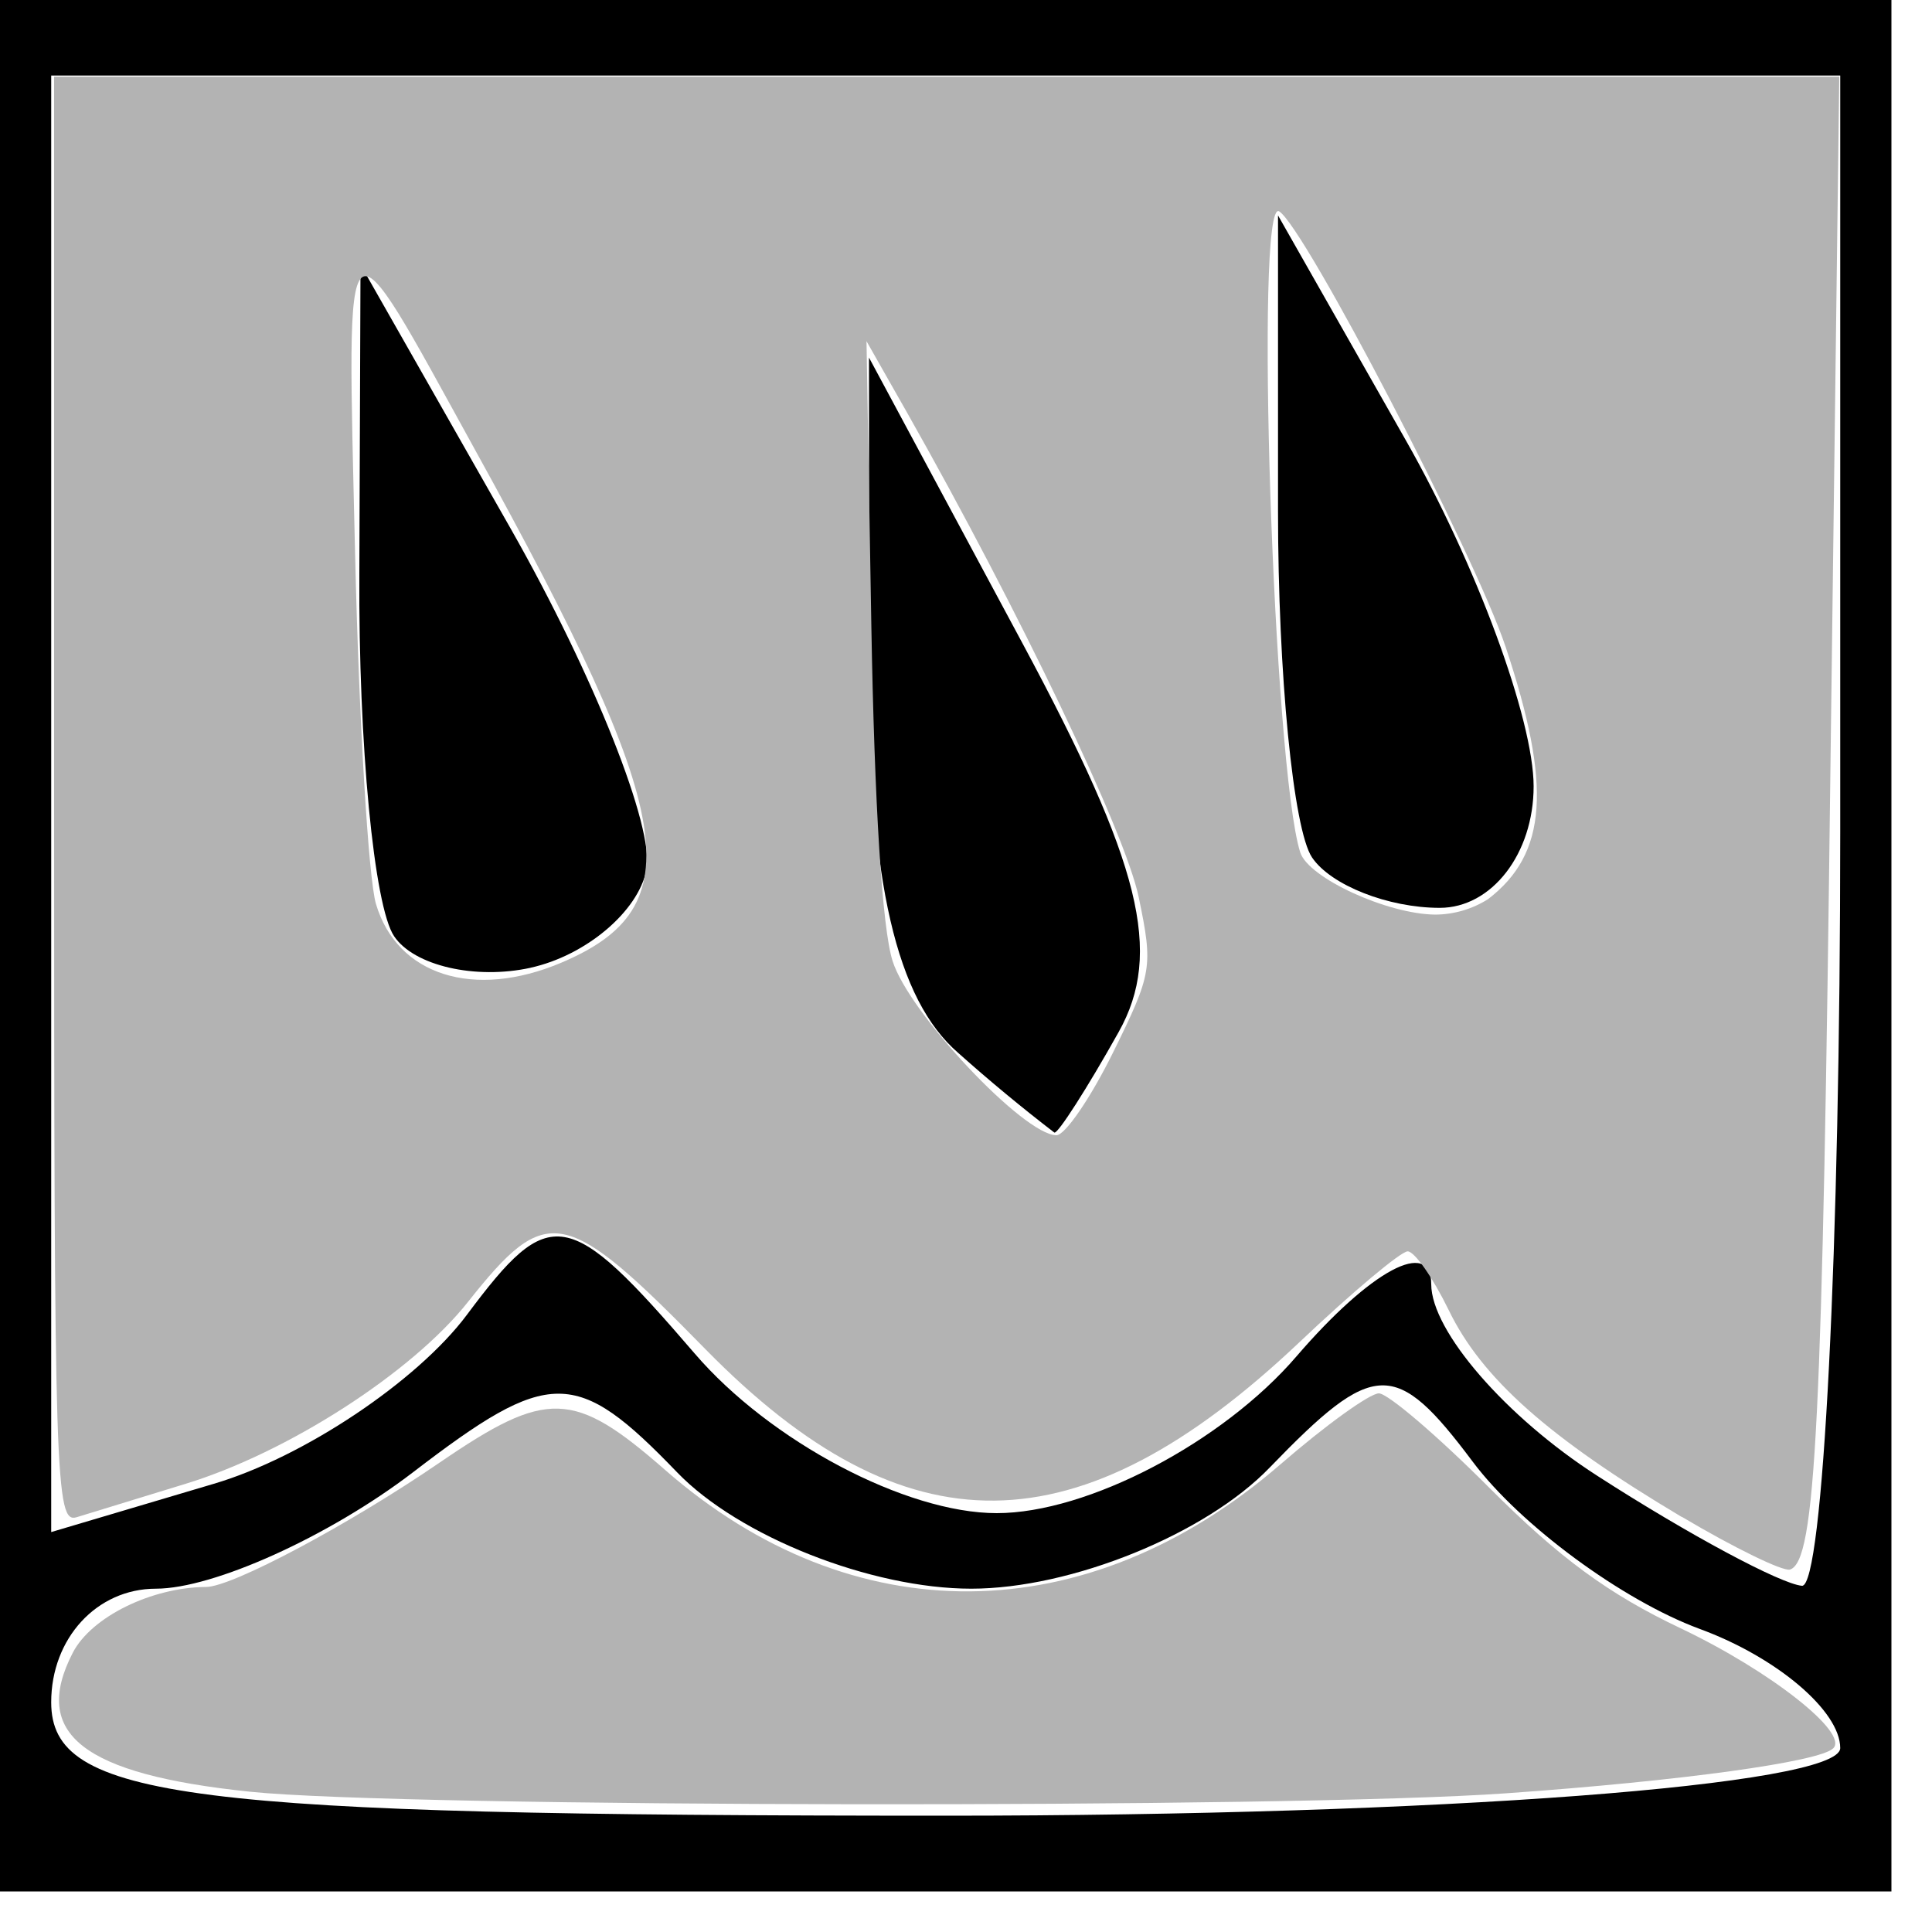
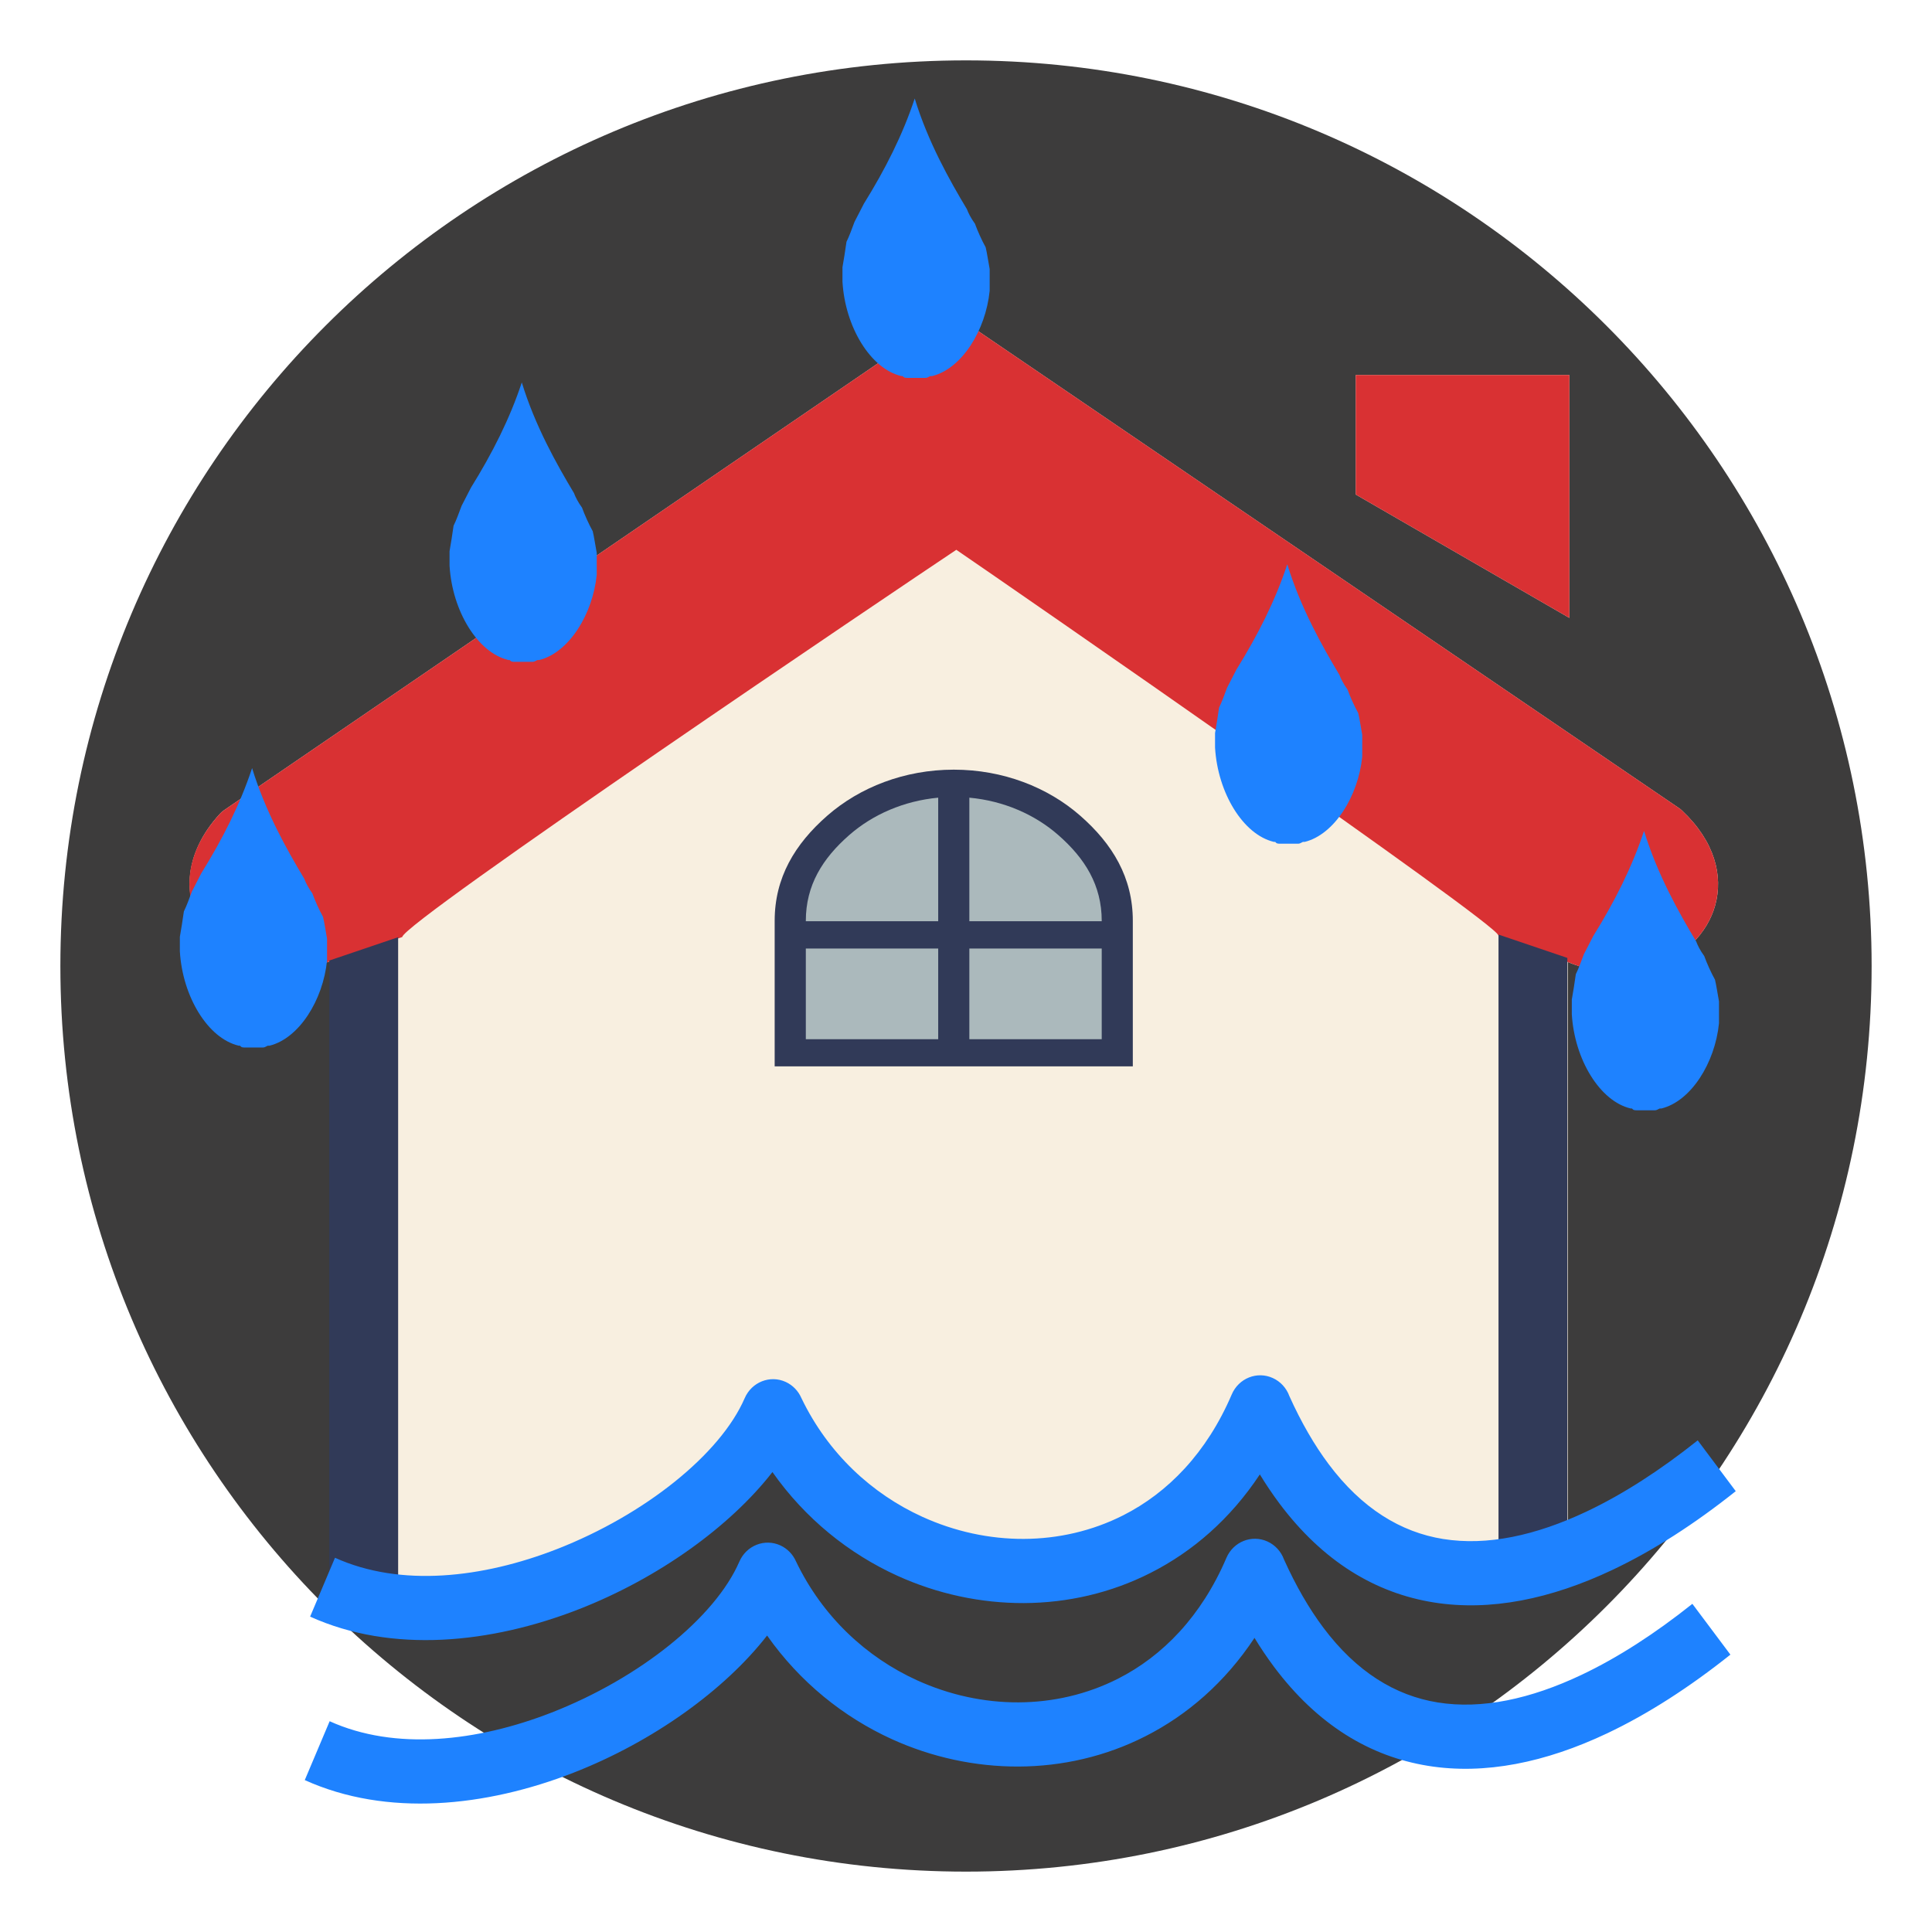
- <svg xmlns="http://www.w3.org/2000/svg" width="10" height="10">
-   <path d="M4.895 9.79H0V0h9.79v9.79zm0-.392c2.546 0 4.63-.157 4.63-.35 0-.191-.327-.47-.728-.617-.4-.148-.928-.537-1.174-.865-.4-.534-.51-.53-1.051.03-.332.345-1.028.627-1.545.627-.517 0-1.202-.27-1.522-.602-.523-.543-.66-.543-1.368 0-.433.331-1.032.602-1.33.602-.306 0-.542.257-.542.588 0 .5.69.587 4.63.587zm4.432-1.19c.109.008.198-1.747.198-3.9V.391H.265V7.93l.842-.25c.464-.137 1.053-.531 1.31-.875.43-.577.524-.561 1.178.2.39.455 1.094.827 1.564.827s1.169-.366 1.552-.812c.384-.446.697-.614.697-.373 0 .242.387.688.86.992.473.305.95.56 1.059.569zm-3.87-2.346a8.794 8.794 0 01-.496-.411c-.322-.277-.463-.889-.463-2v-1.6l.795 1.48c.614 1.143.727 1.6.497 2.011-.164.293-.314.526-.332.52zm-2.71-.853c-.286.063-.604-.01-.707-.163-.104-.153-.185-.997-.18-1.876l.006-1.6.78 1.371c.428.754.743 1.547.7 1.762-.044.216-.314.443-.6.506zm4.705-.31c-.266 0-.564-.117-.661-.261-.097-.144-.176-.95-.176-1.792V1.115l.661 1.163c.364.64.662 1.446.662 1.792 0 .349-.217.629-.486.629z" />
-   <path d="M8.705 7.852c-.69-.411-1.036-.718-1.207-1.072-.081-.166-.176-.303-.212-.303-.035 0-.288.212-.562.472-1.142 1.08-2.037 1.09-3.072.035-.729-.744-.82-.762-1.23-.245-.289.365-.933.78-1.464.942l-.561.172C.287 7.887.28 7.68.28 4.143V.397h9.24L9.475 3.92c-.042 3.468-.077 4.161-.21 4.204-.036.011-.289-.112-.56-.273zM5.761 5.448c.203-.412.208-.442.133-.804-.07-.336-.618-1.482-1.2-2.51l-.209-.368.025 1.47c.016.925.056 1.57.11 1.738.084.269.68.902.848.902.045 0 .177-.193.293-.428zm-2.856-.465c.68-.288.603-.755-.443-2.649-.7-1.27-.666-1.3-.624.535.02.863.069 1.678.108 1.81.11.37.507.495.959.304zm4.797-.329c.307-.235.331-.585.091-1.306-.16-.48-1.04-2.172-1.172-2.254-.128-.079-.03 2.88.109 3.318.042.132.451.32.7.322a.517.517 0 00.272-.08z" fill="#b3b3b3" />
-   <path d="M1.295 9.274c-.868-.09-1.135-.3-.918-.72.096-.185.407-.338.69-.34.134 0 .74-.323 1.209-.644.555-.38.693-.376 1.165.037.97.85 2.186.839 3.187-.028.233-.202.462-.367.509-.367.046 0 .304.22.573.49.361.362.618.55.989.726.463.22.871.541.79.621-.069.07-.786.169-1.692.233-1.12.08-5.717.074-6.502-.008z" fill="#b3b3b3" />
+ <svg xmlns="http://www.w3.org/2000/svg" enable-background="new 0 0 64 64" viewBox="0 0 64 64">
+   <ellipse style="stroke-width: 0px; stroke: rgb(0, 0, 0); fill:#3d3c3c;" cx="32" cy="32" rx="30" ry="30" />
+   <path fill="#F8EFE0" d="M 11.018 52.475 L 11.018 31.819 C 7.317 33.065 4.779 29.687 7.284 26.959 C 7.325 26.916 7.371 26.873 7.425 26.837 L 30.938 10.768 C 31.242 10.522 31.712 10.497 32.05 10.727 L 55.617 26.768 C 55.654 26.793 55.688 26.819 55.72 26.851 C 56.812 27.879 57.084 29.019 56.82 29.983 C 56.692 30.449 56.434 30.88 56.071 31.238 C 55.708 31.596 55.249 31.867 54.735 32.029 C 53.911 32.288 52.931 32.281 51.937 31.869 L 51.937 51.358 C 43.944 54.785 42.3 46.755 42.28 46.918 C 41.461 53.613 28.847 53.227 26.809 48.767 C 26.439 47.958 26.67 47.804 26.141 47.766 C 23.045 47.544 22.868 55.347 11.018 52.475 Z M 51.987 12.422 L 51.987 20.469 L 44.911 16.382 L 44.911 12.422 L 51.987 12.422 Z" style="" />
+   <path fill="#D93133" d="M 11.018 31.819 C 10.054 32.144 9.151 32.151 8.401 31.927 C 7.816 31.754 7.322 31.444 6.959 31.043 C 6.596 30.643 6.366 30.156 6.295 29.618 C 6.188 28.785 6.472 27.843 7.284 26.959 C 7.325 26.916 7.371 26.873 7.425 26.837 L 30.938 10.768 C 31.242 10.522 31.712 10.497 32.05 10.727 L 55.617 26.768 C 55.654 26.793 55.688 26.819 55.72 26.851 C 56.812 27.879 57.084 29.019 56.82 29.983 C 56.692 30.449 56.434 30.88 56.071 31.238 C 55.708 31.596 55.249 31.867 54.735 32.029 C 53.911 32.288 52.931 32.281 51.937 31.869 L 49.63 30.982 C 49.63 30.618 33.464 19.43 31.679 18.213 C 29.788 19.473 13.326 30.571 13.326 31.04 L 11.018 31.819 Z M 51.987 12.422 L 51.987 20.469 L 44.911 16.382 L 44.911 12.422 L 51.987 12.422 Z" style="" />
+   <path fill="#313A58" d="M 31.595 25.496 C 33.228 25.496 34.711 26.081 35.784 27.021 C 36.861 27.963 37.526 29.076 37.526 30.503 L 37.526 35.325 L 25.662 35.325 L 25.662 30.503 C 25.662 29.073 26.33 27.961 27.404 27.021 C 28.479 26.081 29.963 25.496 31.595 25.496 Z" style="" />
+   <path fill="#ABB9BC" d="M 32.111 31.421 L 32.111 34.426 L 36.496 34.426 L 36.496 31.421 L 32.111 31.421 Z M 32.111 26.424 L 32.111 30.517 L 36.496 30.517 L 36.496 30.505 C 36.496 29.326 35.945 28.439 35.056 27.661 C 34.282 26.983 33.252 26.529 32.111 26.424 Z M 31.079 30.517 L 31.079 26.424 C 29.936 26.531 28.909 26.983 28.134 27.661 C 27.245 28.439 26.694 29.326 26.694 30.505 L 26.694 30.517 L 31.079 30.517 Z M 31.079 34.423 L 31.079 31.421 L 26.694 31.421 L 26.694 34.426 L 31.079 34.426 L 31.079 34.423 Z" style="" />
+   <path fill="#313A58" d="M 51.92 31.732 L 49.64 30.959 L 49.64 52.389 L 51.92 52.389 L 51.92 31.732 Z M 10.908 31.819 L 13.189 31.046 L 13.189 52.476 L 10.908 52.476 L 10.908 31.819 Z" style="" />
+   <path d="M 11.097 51.603 C 13.269 52.586 15.988 52.276 18.451 51.315 C 21.367 50.176 23.866 48.168 24.668 46.318 C 24.9 45.781 25.509 45.54 26.029 45.779 C 26.259 45.885 26.444 46.075 26.547 46.312 C 27.432 48.152 28.886 49.487 30.554 50.246 C 31.623 50.733 32.775 50.983 33.918 50.978 C 35.051 50.973 36.18 50.717 37.211 50.195 C 38.688 49.446 39.974 48.13 40.802 46.195 C 41.031 45.656 41.641 45.412 42.163 45.649 C 42.416 45.764 42.614 45.978 42.711 46.245 C 43.106 47.121 43.54 47.869 44.009 48.496 C 45.11 49.969 46.402 50.756 47.805 50.981 C 49.259 51.215 50.874 50.868 52.56 50.07 C 53.763 49.501 55 48.701 56.239 47.714 L 57.499 49.397 C 56.142 50.478 54.77 51.363 53.416 52.004 C 51.373 52.971 49.365 53.383 47.49 53.082 C 45.567 52.773 43.824 51.731 42.377 49.796 C 42.148 49.488 41.933 49.17 41.734 48.842 C 40.756 50.32 39.505 51.399 38.116 52.103 C 36.799 52.772 35.361 53.098 33.918 53.104 C 32.484 53.109 31.046 52.799 29.722 52.197 C 28.122 51.468 26.677 50.311 25.588 48.764 C 24.183 50.57 21.811 52.279 19.178 53.307 C 16.265 54.444 12.989 54.782 10.273 53.553 L 11.097 51.603 Z" style="fill: rgb(30, 130, 255);" />
+   <path d="M 8.218 34.7 C 8.218 34.7 8.173 34.7 8.13 34.7 C 8.041 34.7 7.997 34.7 7.953 34.64 L 7.908 34.64 C 6.888 34.399 6.046 33.017 5.958 31.515 L 5.958 31.034 C 6.003 30.794 6.046 30.494 6.091 30.192 C 6.18 30.013 6.268 29.772 6.357 29.532 L 6.667 28.93 C 7.376 27.789 7.953 26.648 8.351 25.445 C 8.794 26.888 9.504 28.15 10.08 29.111 C 10.124 29.231 10.213 29.411 10.346 29.592 C 10.434 29.832 10.567 30.133 10.701 30.373 C 10.745 30.553 10.789 30.854 10.834 31.094 L 10.834 31.455 C 10.834 31.515 10.834 31.575 10.834 31.635 C 10.834 31.635 10.834 31.695 10.834 31.695 L 10.834 31.756 L 10.834 31.815 C 10.701 33.138 9.903 34.399 8.928 34.64 L 8.883 34.64 C 8.839 34.64 8.794 34.7 8.706 34.7 C 8.661 34.7 8.618 34.7 8.618 34.7 L 8.218 34.7" fill="#1e82ff" style="" />
+   <path d="M 17.152 21.924 C 17.152 21.924 17.107 21.924 17.064 21.924 C 16.975 21.924 16.931 21.924 16.887 21.864 L 16.842 21.864 C 15.822 21.623 14.98 20.241 14.892 18.739 L 14.892 18.258 C 14.937 18.018 14.98 17.718 15.025 17.416 C 15.114 17.237 15.202 16.996 15.291 16.756 L 15.601 16.154 C 16.31 15.013 16.887 13.872 17.285 12.669 C 17.728 14.112 18.438 15.374 19.014 16.335 C 19.058 16.455 19.147 16.635 19.28 16.816 C 19.368 17.056 19.501 17.357 19.635 17.597 C 19.679 17.777 19.723 18.078 19.768 18.318 L 19.768 18.679 C 19.768 18.739 19.768 18.799 19.768 18.859 C 19.768 18.859 19.768 18.919 19.768 18.919 L 19.768 18.98 L 19.768 19.039 C 19.635 20.362 18.837 21.623 17.862 21.864 L 17.817 21.864 C 17.773 21.864 17.728 21.924 17.64 21.924 C 17.595 21.924 17.552 21.924 17.552 21.924 L 17.152 21.924" fill="#1e82ff" style="" />
+   <path d="M 42.51 27.949 C 42.51 27.949 42.465 27.949 42.422 27.949 C 42.333 27.949 42.289 27.949 42.245 27.889 L 42.2 27.889 C 41.18 27.648 40.338 26.266 40.25 24.764 L 40.25 24.283 C 40.295 24.043 40.338 23.743 40.383 23.441 C 40.472 23.262 40.56 23.021 40.649 22.781 L 40.959 22.179 C 41.668 21.038 42.245 19.897 42.643 18.694 C 43.086 20.137 43.796 21.399 44.372 22.36 C 44.416 22.48 44.505 22.66 44.638 22.841 C 44.726 23.081 44.859 23.382 44.993 23.622 C 45.037 23.802 45.081 24.103 45.126 24.343 L 45.126 24.704 C 45.126 24.764 45.126 24.824 45.126 24.884 C 45.126 24.884 45.126 24.944 45.126 24.944 L 45.126 25.005 L 45.126 25.064 C 44.993 26.387 44.195 27.648 43.22 27.889 L 43.175 27.889 C 43.131 27.889 43.086 27.949 42.998 27.949 C 42.953 27.949 42.91 27.949 42.91 27.949 L 42.51 27.949" fill="#1e82ff" style="" />
+   <path d="M 30.168 12.518 C 30.168 12.518 30.123 12.518 30.08 12.518 C 29.991 12.518 29.947 12.518 29.903 12.458 L 29.858 12.458 C 28.838 12.217 27.996 10.835 27.908 9.333 L 27.908 8.852 C 27.953 8.612 27.996 8.312 28.041 8.01 C 28.13 7.831 28.218 7.59 28.307 7.35 L 28.617 6.748 C 29.326 5.607 29.903 4.466 30.301 3.263 C 30.744 4.706 31.454 5.968 32.03 6.929 C 32.074 7.049 32.163 7.229 32.296 7.41 C 32.384 7.65 32.517 7.951 32.651 8.191 C 32.695 8.371 32.739 8.672 32.784 8.912 L 32.784 9.273 C 32.784 9.333 32.784 9.393 32.784 9.453 C 32.784 9.453 32.784 9.513 32.784 9.513 L 32.784 9.574 L 32.784 9.633 C 32.651 10.956 31.853 12.217 30.878 12.458 L 30.833 12.458 C 30.789 12.458 30.744 12.518 30.656 12.518 C 30.611 12.518 30.568 12.518 30.568 12.518 L 30.168 12.518" fill="#1e82ff" style="" />
+   <path d="M 54.328 36.78 C 54.328 36.78 54.283 36.78 54.24 36.78 C 54.151 36.78 54.107 36.78 54.063 36.72 L 54.018 36.72 C 52.998 36.479 52.156 35.097 52.068 33.595 L 52.068 33.114 C 52.113 32.874 52.156 32.574 52.201 32.272 C 52.29 32.093 52.378 31.852 52.467 31.612 L 52.777 31.01 C 53.486 29.869 54.063 28.728 54.461 27.525 C 54.904 28.968 55.614 30.23 56.19 31.191 C 56.234 31.311 56.323 31.491 56.456 31.672 C 56.544 31.912 56.677 32.213 56.811 32.453 C 56.855 32.633 56.899 32.934 56.944 33.174 L 56.944 33.535 C 56.944 33.595 56.944 33.655 56.944 33.715 C 56.944 33.715 56.944 33.775 56.944 33.775 L 56.944 33.836 L 56.944 33.895 C 56.811 35.218 56.013 36.479 55.038 36.72 L 54.993 36.72 C 54.949 36.72 54.904 36.78 54.816 36.78 C 54.771 36.78 54.728 36.78 54.728 36.78 L 54.328 36.78" fill="#1e82ff" style="" />
+   <path d="M 10.92 57.018 C 13.092 58.001 15.811 57.691 18.274 56.73 C 21.19 55.591 23.689 53.583 24.491 51.733 C 24.723 51.196 25.332 50.955 25.852 51.194 C 26.082 51.3 26.267 51.49 26.37 51.727 C 27.255 53.567 28.709 54.902 30.377 55.661 C 31.446 56.148 32.598 56.398 33.741 56.393 C 34.874 56.388 36.003 56.132 37.034 55.61 C 38.511 54.861 39.797 53.545 40.625 51.61 C 40.854 51.071 41.464 50.827 41.986 51.064 C 42.239 51.179 42.437 51.393 42.534 51.66 C 42.929 52.536 43.363 53.284 43.832 53.911 C 44.933 55.384 46.225 56.171 47.628 56.396 C 49.082 56.63 50.697 56.283 52.383 55.485 C 53.586 54.916 54.823 54.116 56.062 53.129 L 57.322 54.812 C 55.965 55.893 54.593 56.778 53.239 57.419 C 51.196 58.386 49.188 58.798 47.313 58.497 C 45.39 58.188 43.647 57.146 42.2 55.211 C 41.971 54.903 41.756 54.585 41.557 54.257 C 40.579 55.735 39.328 56.814 37.939 57.518 C 36.622 58.187 35.184 58.513 33.741 58.519 C 32.307 58.524 30.869 58.214 29.545 57.612 C 27.945 56.883 26.5 55.726 25.411 54.179 C 24.006 55.985 21.634 57.694 19.001 58.722 C 16.088 59.859 12.812 60.197 10.096 58.968 L 10.92 57.018 Z" style="fill: rgb(30, 130, 255);" />
</svg>
